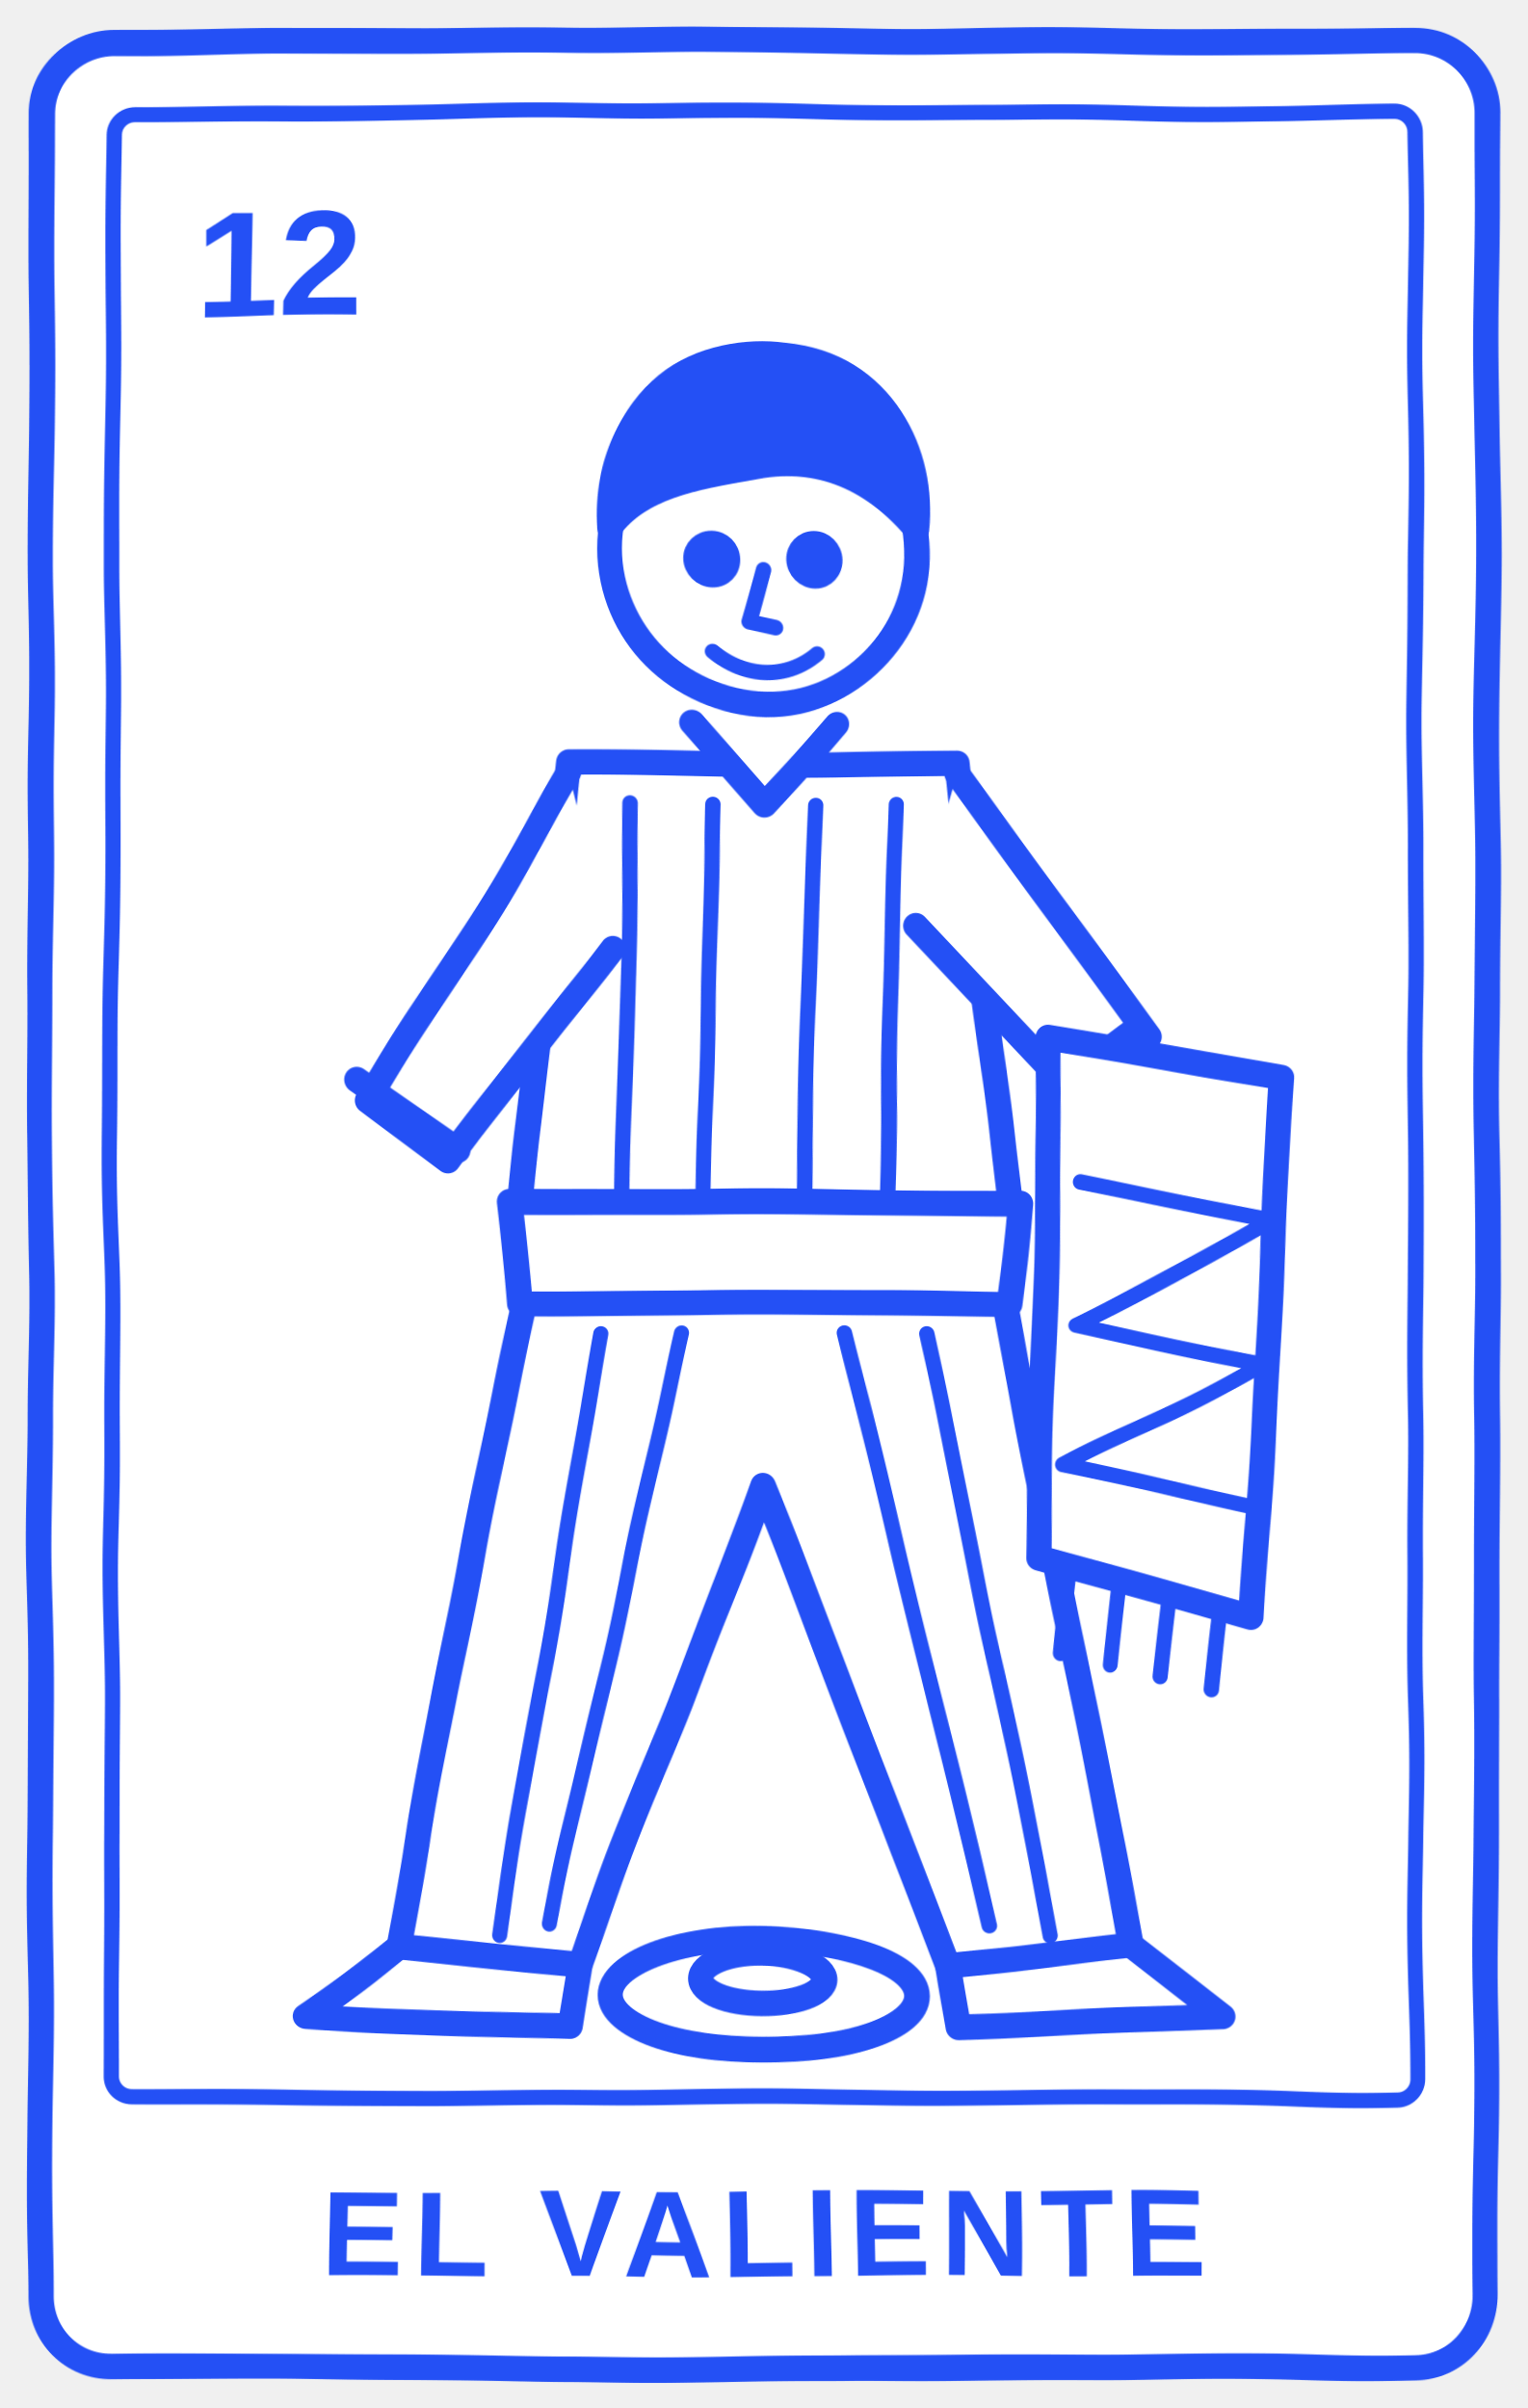
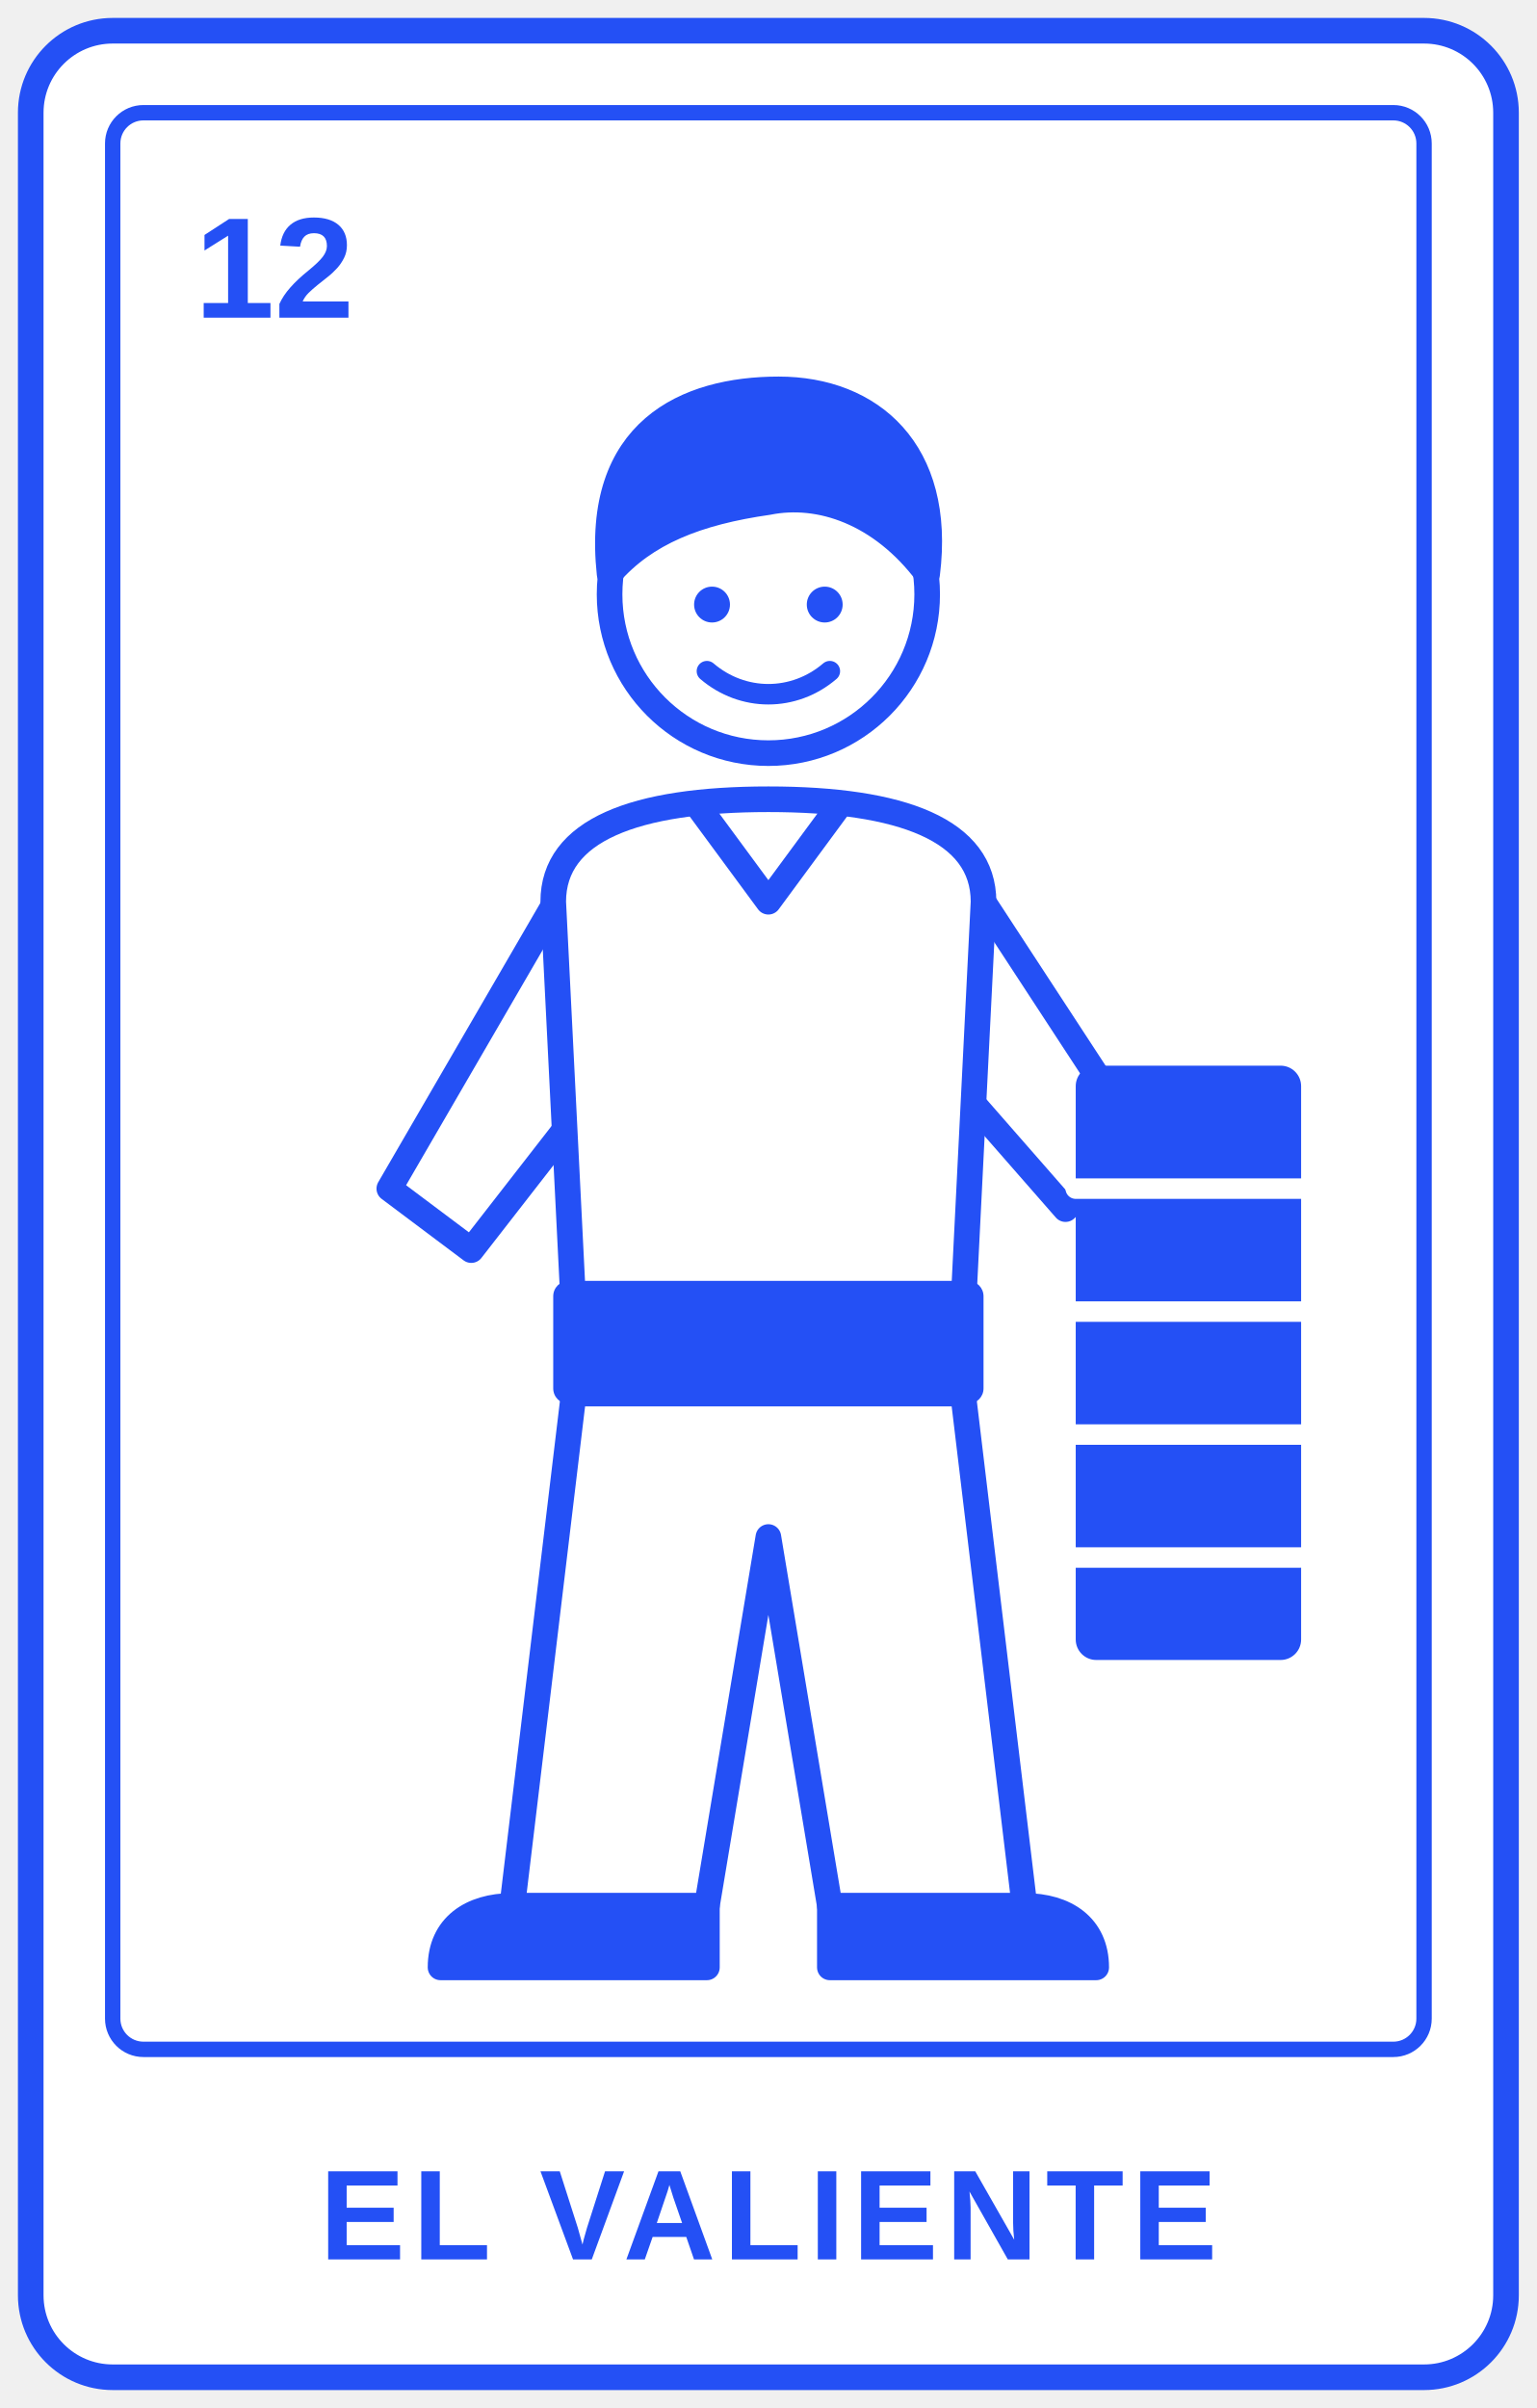
- <svg xmlns="http://www.w3.org/2000/svg" viewBox="0 0 300 473" width="300" height="473">
-   <defs>
-     <filter id="w" x="-5%" y="-5%" width="110%" height="110%">
-       <feTurbulence type="fractalNoise" baseFrequency="0.018" numOctaves="2" seed="4" />
-       <feDisplacementMap in="SourceGraphic" scale="2" />
-     </filter>
-   </defs>
-   <g filter="url(#w)" fill="none" stroke="#2450F5" stroke-width="5" stroke-linecap="round" stroke-linejoin="round">
-     <rect x="8" y="8" width="284" height="457" rx="14" fill="#FFFFFF" />
-     <rect x="22" y="22" width="256" height="390" rx="4" stroke-width="3" />
-     <text x="38" y="62" font-family="Arial, Helvetica, sans-serif" font-weight="700" font-size="30" fill="#2450F5" stroke="none">12</text>
-     <text x="150" y="447" text-anchor="middle" font-family="Arial, Helvetica, sans-serif" font-weight="700" font-size="24" letter-spacing="2" fill="#2450F5" stroke="none">EL VALIENTE</text>
-     <path d="M104 250L78 382L114 386L150 292L186 386L222 382L196 250Z" fill="#FFFFFF" />
-     <path d="M118 262L98 380" stroke-width="3" />
-     <path d="M134 262L108 378" stroke-width="3" />
-     <path d="M166 262L194 378" stroke-width="3" />
-     <path d="M182 262L206 380" stroke-width="3" />
-     <path d="M78 382L60 396L112 398L114 386M222 382L240 396L188 398L186 386" />
-     <ellipse cx="150" cy="392" rx="30" ry="11" fill="#FFFFFF" />
-     <ellipse cx="150" cy="389" rx="12" ry="5" />
-     <path d="M112 150L188 150L198 236L102 236Z" fill="#FFFFFF" />
-     <path d="M100 236L200 236L198 256L102 256Z" fill="#FFFFFF" />
-     <path d="M124 158L122 234" stroke-width="3" />
-     <path d="M140 158L138 234" stroke-width="3" />
-     <path d="M160 158L158 234" stroke-width="3" />
-     <path d="M176 158L174 234" stroke-width="3" />
-     <path d="M112 152L72 216L88 228L120 186" fill="#FFFFFF" />
-     <path d="M188 152L226 204L212 216L180 182" fill="#FFFFFF" />
-     <path d="M70 212L90 226" />
-     <path d="M224 202L208 214" />
-     <path d="M206 204L252 212L246 318L204 306Z" fill="#FFFFFF" />
-     <path d="M212 232L250 240L211 260L248 268L209 288L246 296" stroke-width="3" />
-     <path d="M210 308.5l-2 16" stroke-width="3" />
-     <path d="M220 311.0l-2 16" stroke-width="3" />
-     <path d="M230 313.5l-2 16" stroke-width="3" />
-     <path d="M240 316.0l-2 16" stroke-width="3" />
-     <circle cx="150" cy="108" r="30" fill="#FFFFFF" />
-     <path d="M120 104C118 76 140 68 154 70C174 72 182 90 180 104C170 92 158 90 148 92C136 94 126 96 120 104Z" fill="#2450F5" />
-     <circle cx="140" cy="110" r="3" fill="#2450F5" />
-     <circle cx="160" cy="110" r="3" fill="#2450F5" />
-     <path d="M150 112L147 122L152 123" stroke-width="3" />
-     <path d="M140 128C146 133 154 133 160 128" stroke-width="3" />
-     <path d="M136 142L150 158L164 142" fill="#FFFFFF" />
+ <svg xmlns="http://www.w3.org/2000/svg" viewBox="0 0 300 470" width="300" height="470">
+   <g fill="none" stroke="#2450F5" stroke-width="5" stroke-linecap="round" stroke-linejoin="round">
+     <rect x="6" y="6" width="288" height="458" rx="16" fill="#FFFFFF" />
+     <rect x="22" y="22" width="256" height="378" rx="6" stroke-width="3" />
+     <text x="38" y="62" font-family="Arial, Helvetica, sans-serif" font-weight="700" font-size="28" fill="#2450F5" stroke="none">12</text>
+     <text x="150" y="441" text-anchor="middle" font-family="Arial, Helvetica, sans-serif" font-weight="700" font-size="25" letter-spacing="1.5" fill="#2450F5" stroke="none">EL VALIENTE</text>
+     <path d="M112 272L100 372H138L150 300L162 372H200L188 272Z" fill="#FFFFFF" />
+     <path d="M100 372H138V384H86C86 376 92 372 100 372ZM162 372H200C208 372 214 376 214 384H162Z" fill="#2450F5" />
+     <path d="M112 170L76 232L92 244L120 208" fill="#FFFFFF" />
+     <path d="M188 170L222 222L208 236L180 204" fill="#FFFFFF" />
+     <path d="M108 176C108 162 124 156 150 156C176 156 192 162 192 176L188 256H112Z" fill="#FFFFFF" />
+     <path d="M136 157L150 176L164 157" />
+     <rect x="108" y="250" width="84" height="24" rx="3" fill="#2450F5" stroke="none" />
+     <rect x="210" y="208" width="44" height="116" rx="4" fill="#2450F5" stroke="none" />
+     <path d="M210 232H254" stroke="#FFFFFF" stroke-width="4" />
+     <path d="M210 256H254" stroke="#FFFFFF" stroke-width="4" />
+     <path d="M210 280H254" stroke="#FFFFFF" stroke-width="4" />
+     <path d="M210 304H254" stroke="#FFFFFF" stroke-width="4" />
+     <circle cx="150.0" cy="116.0" r="31" fill="#FFFFFF" />
+     <path d="M119 112C116 84 134 76 152 76C170 76 184 88 181 112C172 100 160 96 150 98C136 100 126 104 119 112Z" fill="#2450F5" />
+     <circle cx="139.0" cy="118.0" r="3.5" fill="#2450F5" stroke="none" />
+     <circle cx="161.0" cy="118.0" r="3.5" fill="#2450F5" stroke="none" />
+     <path d="M138 131C145 137 155 137 162 131" stroke-width="4" />
  </g>
</svg>
